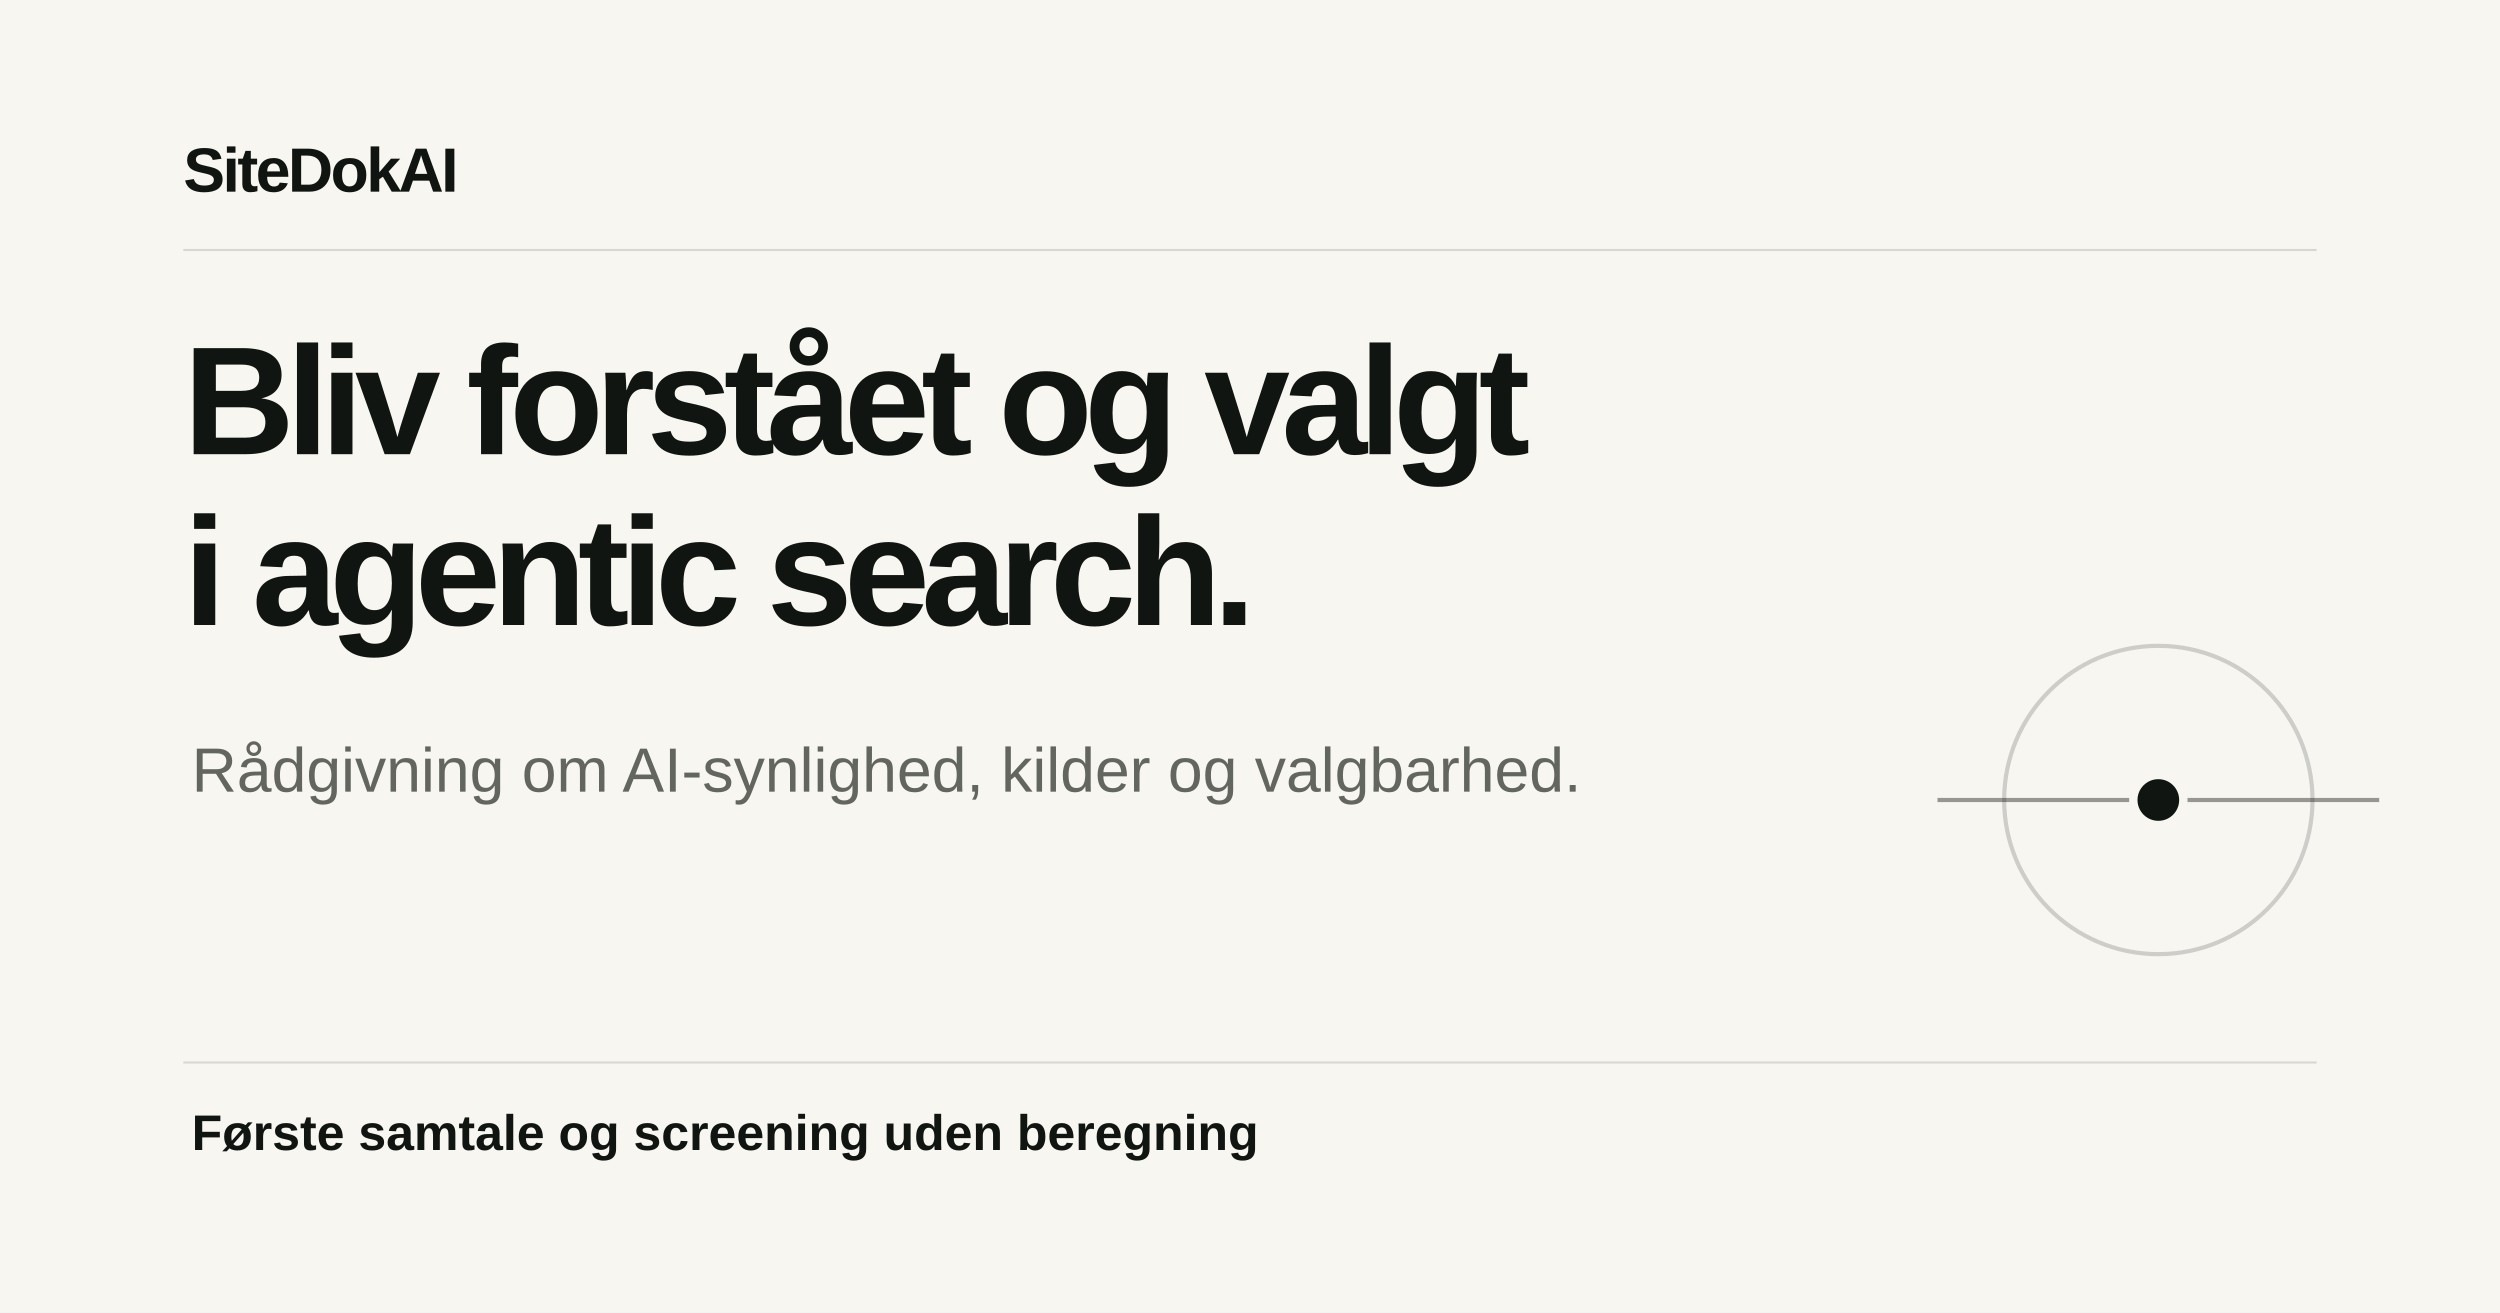
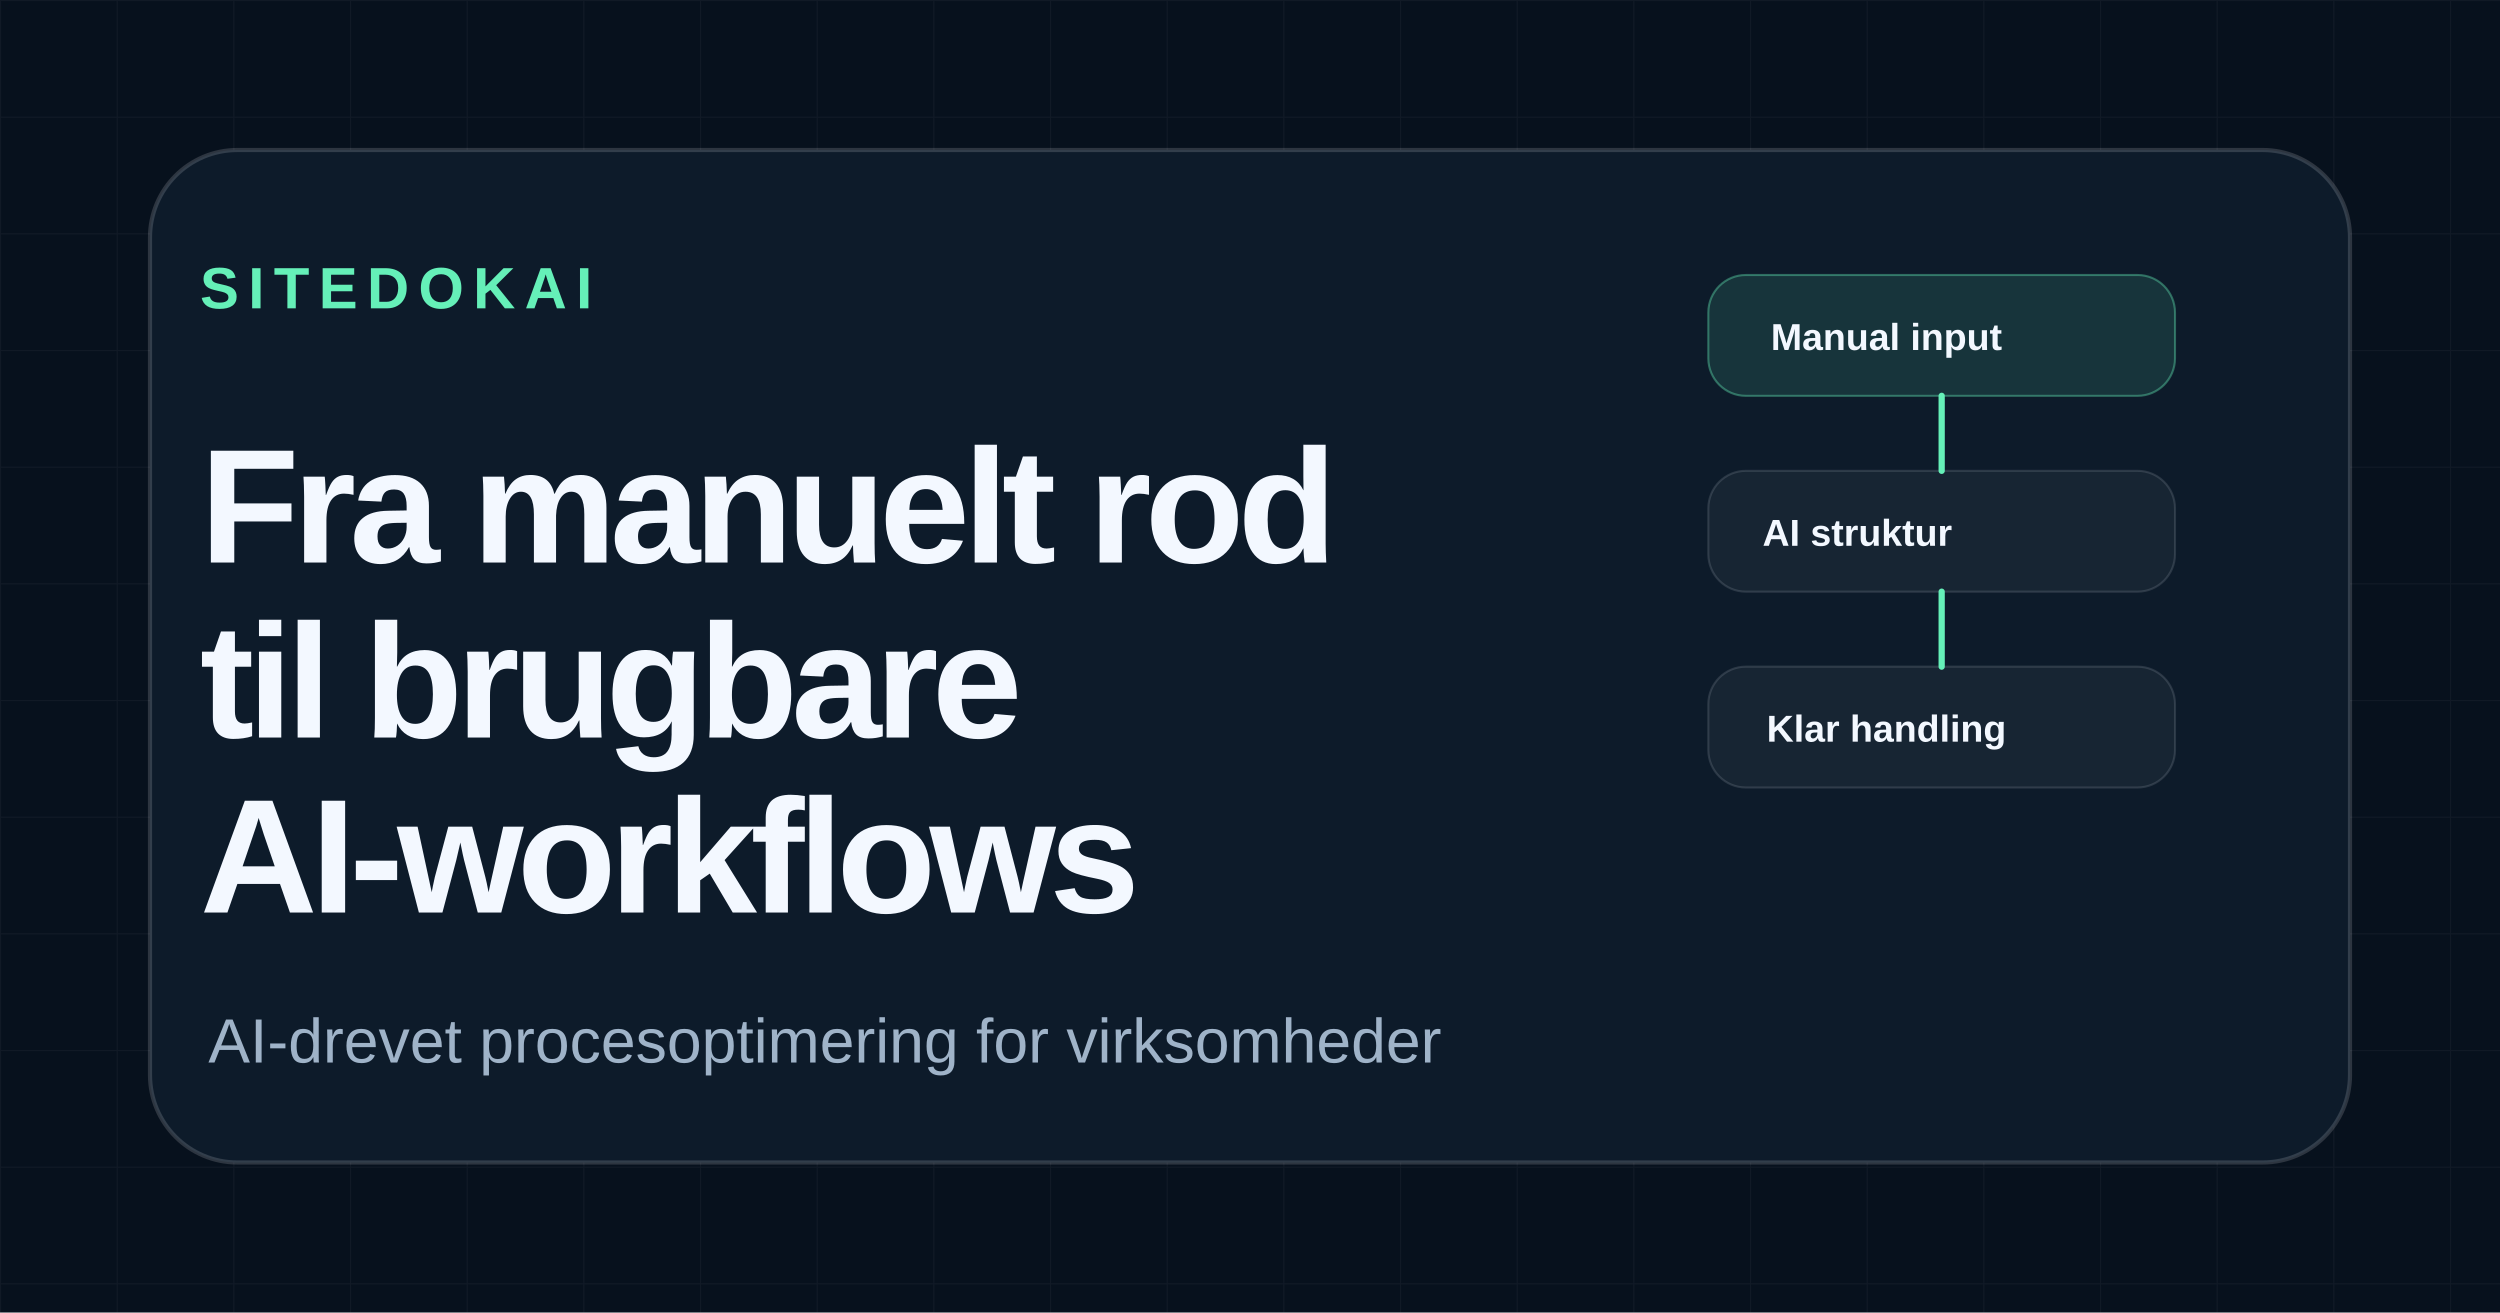
<svg xmlns="http://www.w3.org/2000/svg" width="1200" height="630" viewBox="0 0 1200 630" fill="none" role="img" aria-labelledby="title desc">
-   <rect width="1200" height="630" fill="#F7F6F1" />
-   <path d="M88 120H1112" stroke="#111512" stroke-opacity="0.14" />
-   <path d="M88 510H1112" stroke="#111512" stroke-opacity="0.14" />
-   <text x="88" y="92" fill="#111512" font-family="Arial, sans-serif" font-size="30" font-weight="700" letter-spacing="-0.04em">SiteDokAI</text>
-   <text x="88" y="218" fill="#111512" font-family="Arial, sans-serif" font-size="74" font-weight="700" letter-spacing="-0.055em">Bliv forstået og valgt</text>
-   <text x="88" y="300" fill="#111512" font-family="Arial, sans-serif" font-size="74" font-weight="700" letter-spacing="-0.055em">i agentic search.</text>
-   <text x="92" y="380" fill="#62665F" font-family="Arial, sans-serif" font-size="30" font-weight="400">Rådgivning om AI-synlighed, kilder og valgbarhed.</text>
-   <text x="92" y="552" fill="#111512" font-family="Arial, sans-serif" font-size="24" font-weight="700">Første samtale og screening uden beregning</text>
-   <circle cx="1036" cy="384" r="74" stroke="#111512" stroke-opacity="0.18" stroke-width="2" />
-   <circle cx="1036" cy="384" r="10" fill="#111512" />
-   <path d="M930 384H1022M1050 384H1142" stroke="#111512" stroke-opacity="0.42" stroke-width="2" />
+   <rect width="1200" height="630" fill="#07111D" />
+   <path d="M0 0h1200v630H0z" fill="url(#grid)" opacity="0.5" />
+   <rect x="72" y="72" width="1056" height="486" rx="42" fill="#0D1B2A" stroke="#F3F8FF" stroke-opacity="0.16" stroke-width="2" />
+   <rect x="820" y="132" width="224" height="58" rx="18" fill="#65F0B8" fill-opacity="0.12" stroke="#65F0B8" stroke-opacity="0.38" />
+   <rect x="820" y="226" width="224" height="58" rx="18" fill="#FFFFFF" fill-opacity="0.045" stroke="#F3F8FF" stroke-opacity="0.13" />
+   <rect x="820" y="320" width="224" height="58" rx="18" fill="#FFFFFF" fill-opacity="0.045" stroke="#F3F8FF" stroke-opacity="0.13" />
+   <path d="M932 190v36M932 284v36" stroke="#65F0B8" stroke-width="3" stroke-linecap="round" />
+   <text x="96" y="148" fill="#65F0B8" font-family="Arial, sans-serif" font-size="28" font-weight="700" letter-spacing="0.16em">SITEDOKAI</text>
+   <text x="96" y="270" fill="#F3F8FF" font-family="Arial, sans-serif" font-size="78" font-weight="700" letter-spacing="-0.04em">Fra manuelt rod</text>
+   <text x="96" y="354" fill="#F3F8FF" font-family="Arial, sans-serif" font-size="78" font-weight="700" letter-spacing="-0.04em">til brugbare</text>
+   <text x="96" y="438" fill="#F3F8FF" font-family="Arial, sans-serif" font-size="78" font-weight="700" letter-spacing="-0.04em">AI-workflows</text>
+   <text x="100" y="510" fill="#9FB3C8" font-family="Arial, sans-serif" font-size="30">AI-drevet procesoptimering for virksomheder</text>
+   <text x="850" y="168" fill="#F3F8FF" font-family="Arial, sans-serif" font-size="18" font-weight="700">Manual input</text>
+   <text x="846" y="262" fill="#F3F8FF" font-family="Arial, sans-serif" font-size="18" font-weight="700">AI struktur</text>
+   <text x="848" y="356" fill="#F3F8FF" font-family="Arial, sans-serif" font-size="18" font-weight="700">Klar handling</text>
+   <defs>
+     <pattern id="grid" width="56" height="56" patternUnits="userSpaceOnUse">
+       <path d="M56 0H0V56" stroke="#F3F8FF" stroke-opacity="0.08" stroke-width="1" />
+     </pattern>
+   </defs>
</svg>
